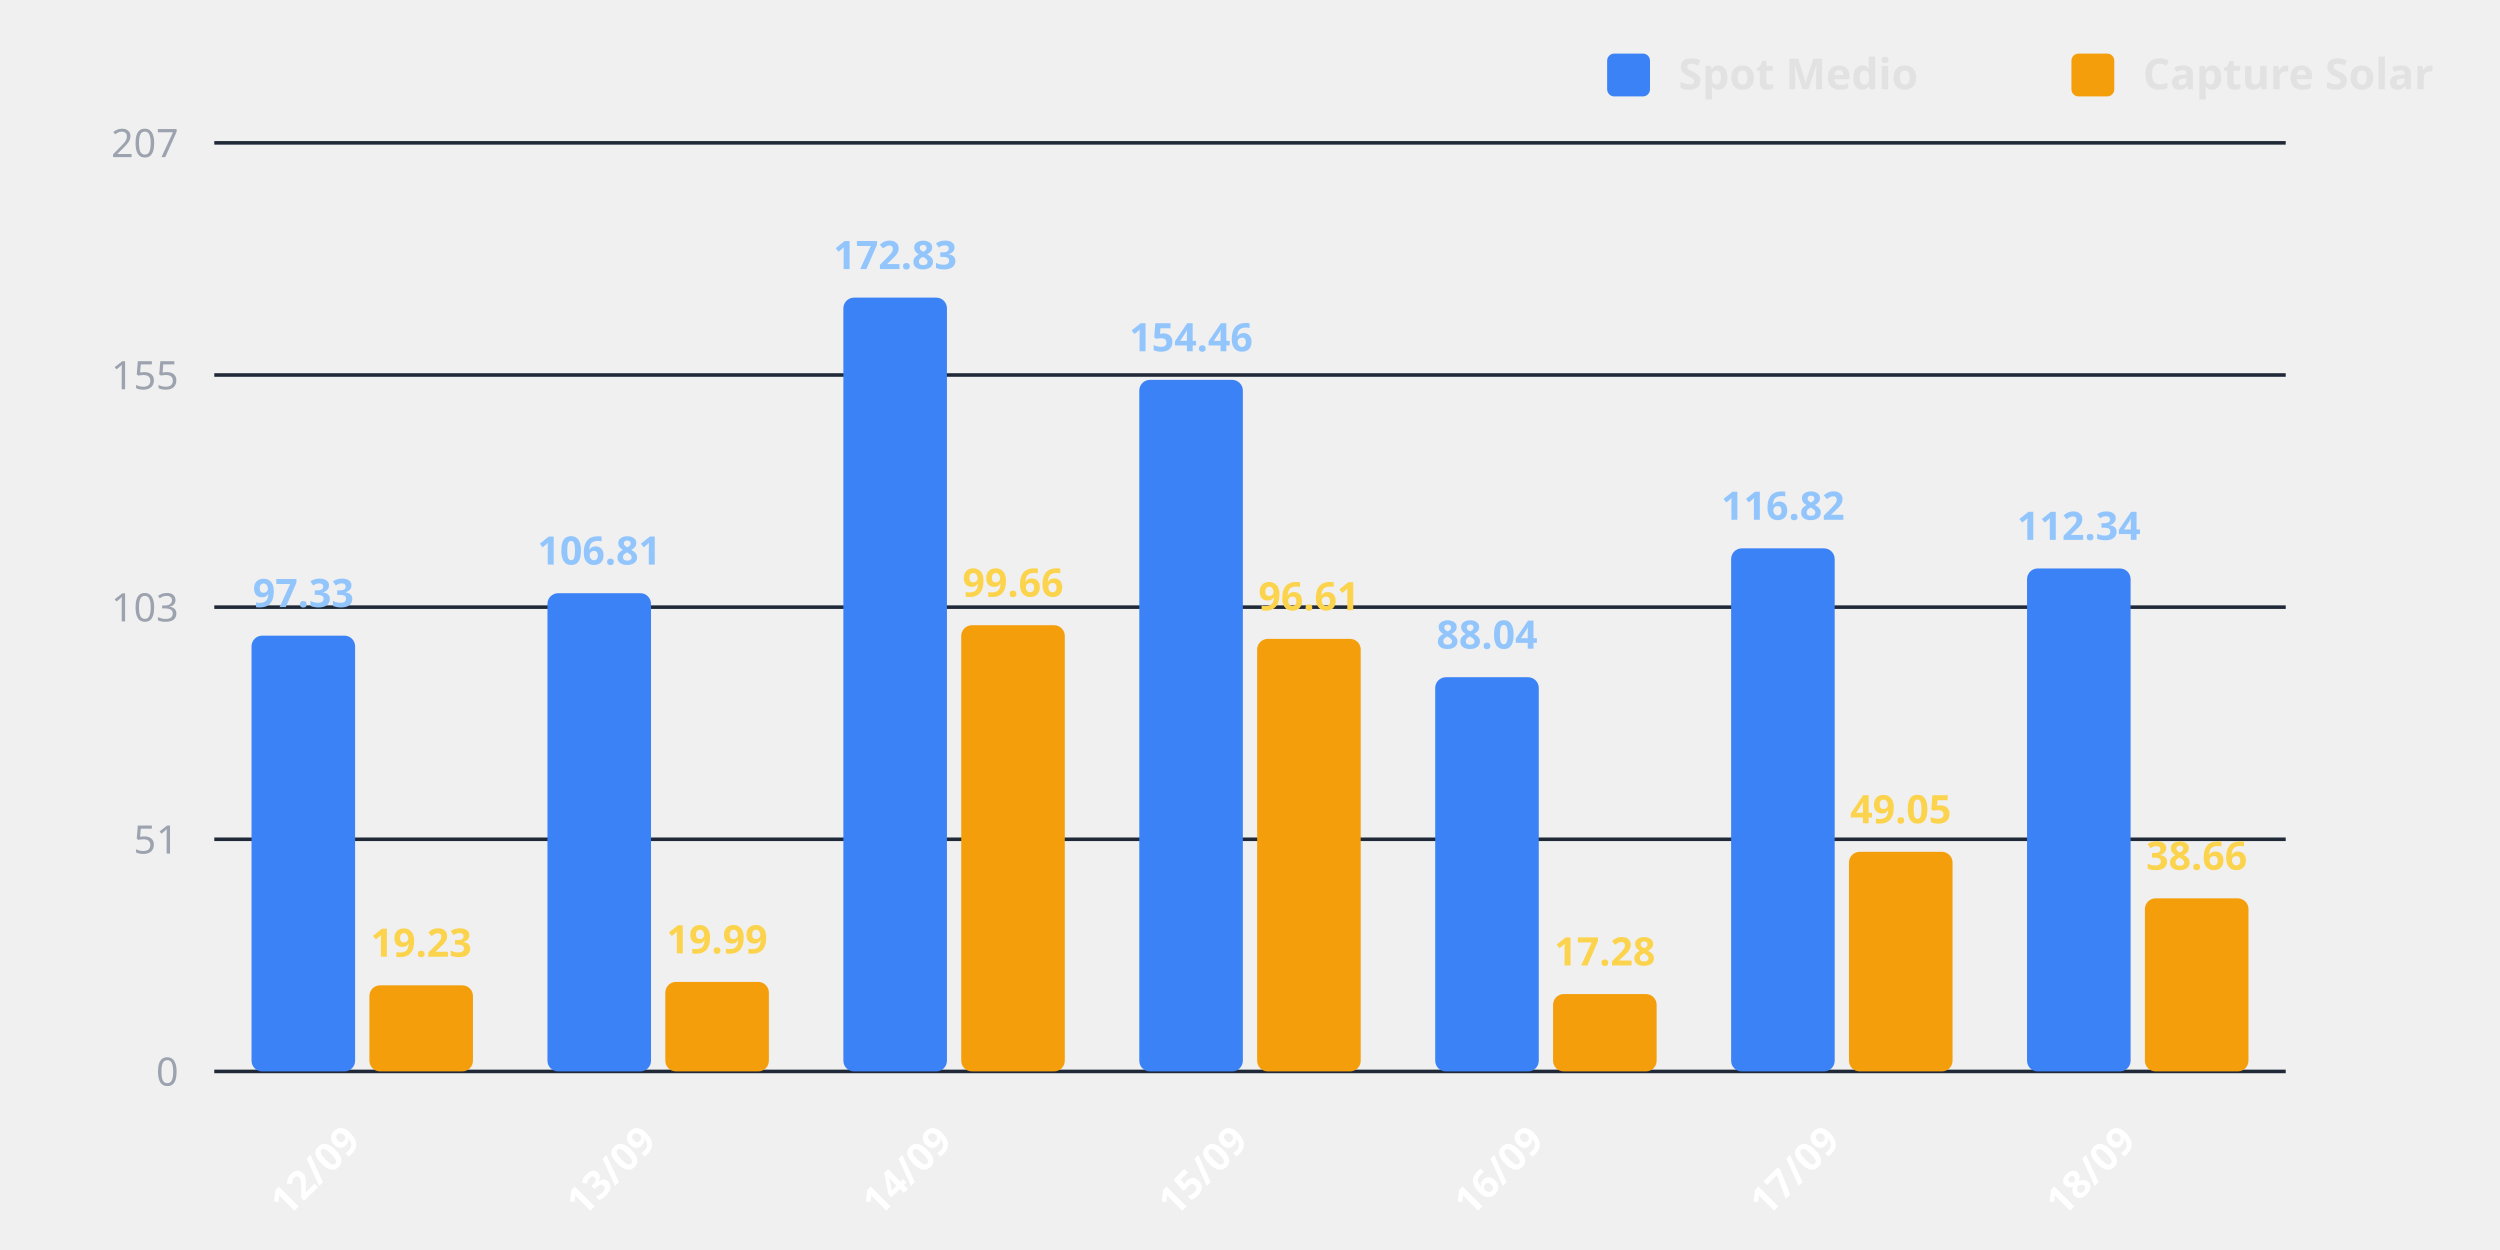
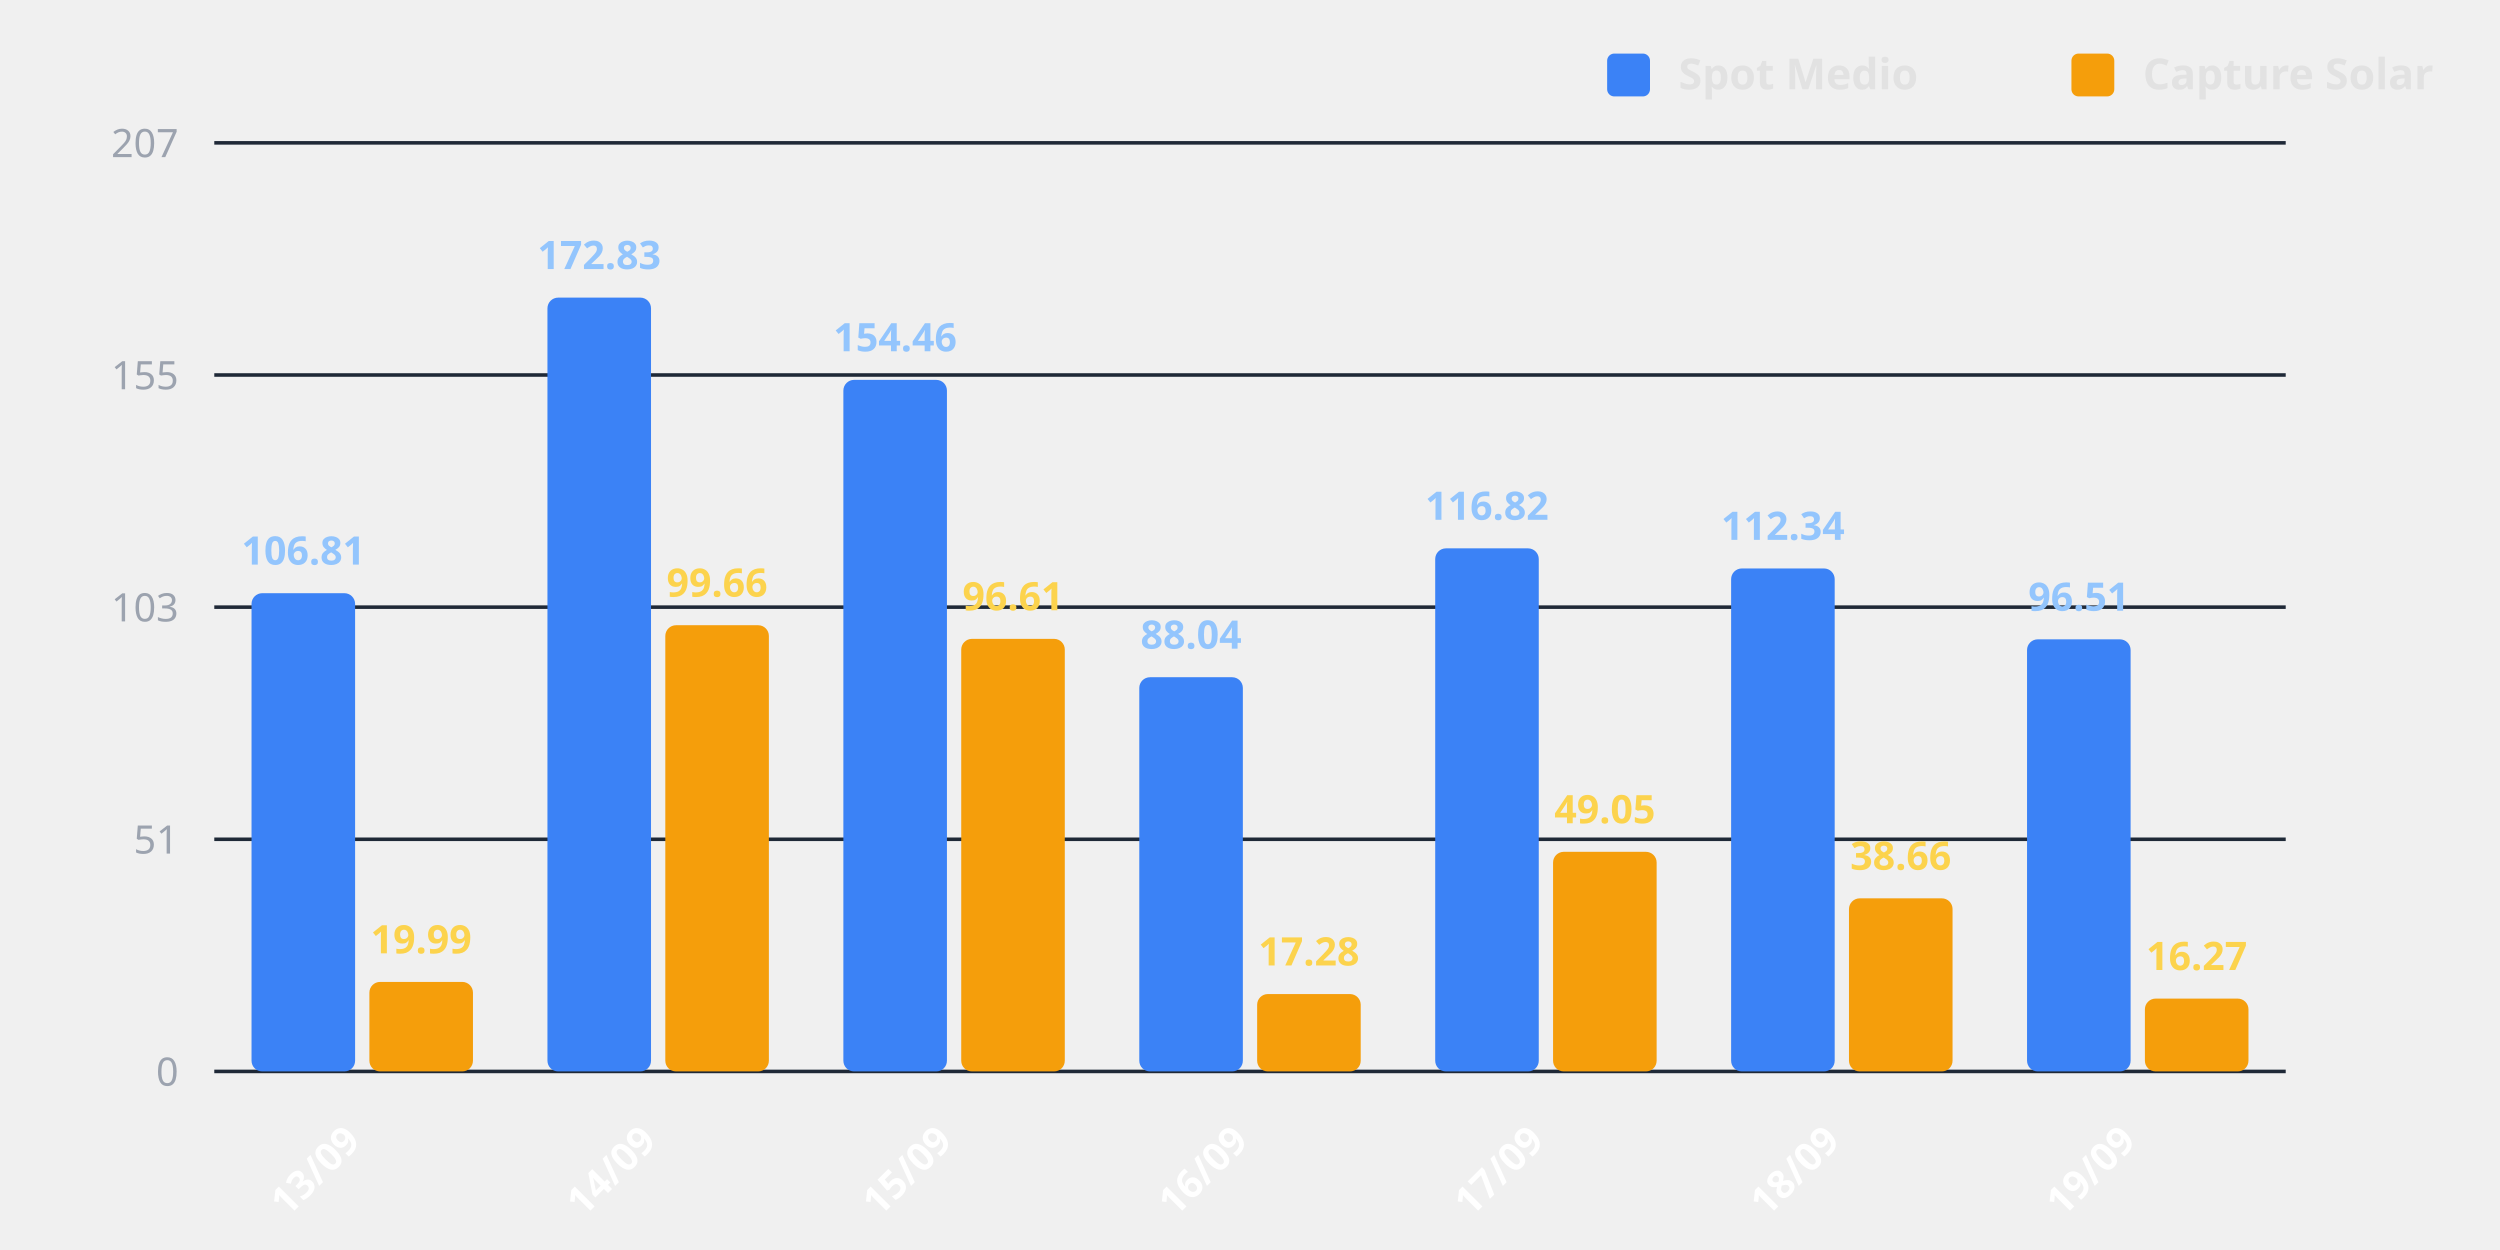
<svg xmlns="http://www.w3.org/2000/svg" viewBox="0 0 700 350" style="font-family: sans-serif; background-color: #0b0f19;">
  <rect x="450" y="15" width="12" height="12" fill="#3b82f6" rx="2" />
  <text x="470" y="25" font-size="12" fill="#e2e2e2" font-weight="bold">Spot Medio</text>
  <rect x="580" y="15" width="12" height="12" fill="#f59e0b" rx="2" />
  <text x="600" y="25" font-size="12" fill="#e2e2e2" font-weight="bold">Capture Solar</text>
  <line x1="60" y1="300.0" x2="640" y2="300.0" stroke="#1f2937" stroke-width="1" />
  <text x="50" y="304.0" text-anchor="end" font-size="11" fill="#9ca3af">0</text>
  <line x1="60" y1="235.0" x2="640" y2="235.0" stroke="#1f2937" stroke-width="1" />
  <text x="50" y="239.0" text-anchor="end" font-size="11" fill="#9ca3af">51</text>
  <line x1="60" y1="170.0" x2="640" y2="170.0" stroke="#1f2937" stroke-width="1" />
  <text x="50" y="174.0" text-anchor="end" font-size="11" fill="#9ca3af">103</text>
  <line x1="60" y1="105.0" x2="640" y2="105.0" stroke="#1f2937" stroke-width="1" />
  <text x="50" y="109.0" text-anchor="end" font-size="11" fill="#9ca3af">155</text>
  <line x1="60" y1="40.0" x2="640" y2="40.0" stroke="#1f2937" stroke-width="1" />
  <text x="50" y="44.0" text-anchor="end" font-size="11" fill="#9ca3af">207</text>
-   <text x="101.429" y="320" text-anchor="end" transform="rotate(-45, 101.4286, 320)" font-size="11" font-weight="bold" fill="#ffffff">12/09</text>
-   <rect x="70.429" y="177.979" width="29.0" height="122.021" fill="#3b82f6" rx="3" />
-   <text x="84.929" y="169.979" text-anchor="middle" font-size="11" font-weight="bold" fill="#93c5fd">97.33</text>
-   <rect x="103.429" y="275.889" width="29.0" height="24.111" fill="#f59e0b" rx="3" />
-   <text x="117.929" y="267.889" text-anchor="middle" font-size="11" font-weight="bold" fill="#fcd34d">19.23</text>
-   <text x="184.286" y="320" text-anchor="end" transform="rotate(-45, 184.2857, 320)" font-size="11" font-weight="bold" fill="#ffffff">13/09</text>
-   <rect x="153.286" y="166.092" width="29.0" height="133.908" fill="#3b82f6" rx="3" />
-   <text x="167.786" y="158.092" text-anchor="middle" font-size="11" font-weight="bold" fill="#93c5fd">106.81</text>
-   <rect x="186.286" y="274.934" width="29.0" height="25.066" fill="#f59e0b" rx="3" />
-   <text x="200.786" y="266.934" text-anchor="middle" font-size="11" font-weight="bold" fill="#fcd34d">19.99</text>
-   <text x="267.143" y="320" text-anchor="end" transform="rotate(-45, 267.1429, 320)" font-size="11" font-weight="bold" fill="#ffffff">14/09</text>
-   <rect x="236.143" y="83.333" width="29.0" height="216.667" fill="#3b82f6" rx="3" />
-   <text x="250.643" y="75.333" text-anchor="middle" font-size="11" font-weight="bold" fill="#93c5fd">172.83</text>
-   <rect x="269.143" y="175.063" width="29.0" height="124.937" fill="#f59e0b" rx="3" />
-   <text x="283.643" y="167.063" text-anchor="middle" font-size="11" font-weight="bold" fill="#fcd34d">99.66</text>
-   <text x="350.0" y="320" text-anchor="end" transform="rotate(-45, 350.0, 320)" font-size="11" font-weight="bold" fill="#ffffff">15/09</text>
-   <rect x="319.0" y="106.363" width="29.0" height="193.637" fill="#3b82f6" rx="3" />
-   <text x="333.5" y="98.363" text-anchor="middle" font-size="11" font-weight="bold" fill="#93c5fd">154.46</text>
-   <rect x="352.0" y="178.883" width="29.0" height="121.117" fill="#f59e0b" rx="3" />
-   <text x="366.5" y="170.883" text-anchor="middle" font-size="11" font-weight="bold" fill="#fcd34d">96.61</text>
-   <text x="432.857" y="320" text-anchor="end" transform="rotate(-45, 432.8571, 320)" font-size="11" font-weight="bold" fill="#ffffff">16/09</text>
-   <rect x="401.857" y="189.625" width="29.0" height="110.375" fill="#3b82f6" rx="3" />
-   <text x="416.357" y="181.625" text-anchor="middle" font-size="11" font-weight="bold" fill="#93c5fd">88.04</text>
-   <rect x="434.857" y="278.336" width="29.0" height="21.664" fill="#f59e0b" rx="3" />
-   <text x="449.357" y="270.336" text-anchor="middle" font-size="11" font-weight="bold" fill="#fcd34d">17.28</text>
-   <text x="515.714" y="320" text-anchor="end" transform="rotate(-45, 515.7143, 320)" font-size="11" font-weight="bold" fill="#ffffff">17/09</text>
-   <rect x="484.714" y="153.54" width="29.0" height="146.46" fill="#3b82f6" rx="3" />
-   <text x="499.214" y="145.54" text-anchor="middle" font-size="11" font-weight="bold" fill="#93c5fd">116.82</text>
-   <rect x="517.714" y="238.509" width="29.0" height="61.491" fill="#f59e0b" rx="3" />
-   <text x="532.214" y="230.509" text-anchor="middle" font-size="11" font-weight="bold" fill="#fcd34d">49.05</text>
-   <text x="598.571" y="320" text-anchor="end" transform="rotate(-45, 598.5714, 320)" font-size="11" font-weight="bold" fill="#ffffff">18/09</text>
-   <rect x="567.571" y="159.167" width="29.0" height="140.833" fill="#3b82f6" rx="3" />
-   <text x="582.071" y="151.167" text-anchor="middle" font-size="11" font-weight="bold" fill="#93c5fd">112.34</text>
-   <rect x="600.571" y="251.536" width="29.0" height="48.464" fill="#f59e0b" rx="3" />
-   <text x="615.071" y="243.536" text-anchor="middle" font-size="11" font-weight="bold" fill="#fcd34d">38.66</text>
+   <text x="101.429" y="320" text-anchor="end" transform="rotate(-45, 101.4286, 320)" font-size="11" font-weight="bold" fill="#ffffff">13/09</text>
+   <rect x="70.429" y="166.092" width="29.0" height="133.908" fill="#3b82f6" rx="3" />
+   <text x="84.929" y="158.092" text-anchor="middle" font-size="11" font-weight="bold" fill="#93c5fd">106.81</text>
+   <rect x="103.429" y="274.934" width="29.0" height="25.066" fill="#f59e0b" rx="3" />
+   <text x="117.929" y="266.934" text-anchor="middle" font-size="11" font-weight="bold" fill="#fcd34d">19.99</text>
+   <text x="184.286" y="320" text-anchor="end" transform="rotate(-45, 184.2857, 320)" font-size="11" font-weight="bold" fill="#ffffff">14/09</text>
+   <rect x="153.286" y="83.333" width="29.0" height="216.667" fill="#3b82f6" rx="3" />
+   <text x="167.786" y="75.333" text-anchor="middle" font-size="11" font-weight="bold" fill="#93c5fd">172.83</text>
+   <rect x="186.286" y="175.063" width="29.0" height="124.937" fill="#f59e0b" rx="3" />
+   <text x="200.786" y="167.063" text-anchor="middle" font-size="11" font-weight="bold" fill="#fcd34d">99.66</text>
+   <text x="267.143" y="320" text-anchor="end" transform="rotate(-45, 267.1429, 320)" font-size="11" font-weight="bold" fill="#ffffff">15/09</text>
+   <rect x="236.143" y="106.363" width="29.0" height="193.637" fill="#3b82f6" rx="3" />
+   <text x="250.643" y="98.363" text-anchor="middle" font-size="11" font-weight="bold" fill="#93c5fd">154.46</text>
+   <rect x="269.143" y="178.883" width="29.0" height="121.117" fill="#f59e0b" rx="3" />
+   <text x="283.643" y="170.883" text-anchor="middle" font-size="11" font-weight="bold" fill="#fcd34d">96.61</text>
+   <text x="350.0" y="320" text-anchor="end" transform="rotate(-45, 350.0, 320)" font-size="11" font-weight="bold" fill="#ffffff">16/09</text>
+   <rect x="319.0" y="189.625" width="29.0" height="110.375" fill="#3b82f6" rx="3" />
+   <text x="333.5" y="181.625" text-anchor="middle" font-size="11" font-weight="bold" fill="#93c5fd">88.04</text>
+   <rect x="352.0" y="278.336" width="29.0" height="21.664" fill="#f59e0b" rx="3" />
+   <text x="366.5" y="270.336" text-anchor="middle" font-size="11" font-weight="bold" fill="#fcd34d">17.28</text>
+   <text x="432.857" y="320" text-anchor="end" transform="rotate(-45, 432.8571, 320)" font-size="11" font-weight="bold" fill="#ffffff">17/09</text>
+   <rect x="401.857" y="153.54" width="29.0" height="146.46" fill="#3b82f6" rx="3" />
+   <text x="416.357" y="145.54" text-anchor="middle" font-size="11" font-weight="bold" fill="#93c5fd">116.82</text>
+   <rect x="434.857" y="238.509" width="29.0" height="61.491" fill="#f59e0b" rx="3" />
+   <text x="449.357" y="230.509" text-anchor="middle" font-size="11" font-weight="bold" fill="#fcd34d">49.05</text>
+   <text x="515.714" y="320" text-anchor="end" transform="rotate(-45, 515.7143, 320)" font-size="11" font-weight="bold" fill="#ffffff">18/09</text>
+   <rect x="484.714" y="159.167" width="29.0" height="140.833" fill="#3b82f6" rx="3" />
+   <text x="499.214" y="151.167" text-anchor="middle" font-size="11" font-weight="bold" fill="#93c5fd">112.34</text>
+   <rect x="517.714" y="251.536" width="29.0" height="48.464" fill="#f59e0b" rx="3" />
+   <text x="532.214" y="243.536" text-anchor="middle" font-size="11" font-weight="bold" fill="#fcd34d">38.66</text>
+   <text x="598.571" y="320" text-anchor="end" transform="rotate(-45, 598.5714, 320)" font-size="11" font-weight="bold" fill="#ffffff">19/09</text>
+   <rect x="567.571" y="179.013" width="29.0" height="120.987" fill="#3b82f6" rx="3" />
+   <text x="582.071" y="171.013" text-anchor="middle" font-size="11" font-weight="bold" fill="#93c5fd">96.51</text>
+   <rect x="600.571" y="279.608" width="29.0" height="20.392" fill="#f59e0b" rx="3" />
+   <text x="615.071" y="271.608" text-anchor="middle" font-size="11" font-weight="bold" fill="#fcd34d">16.27</text>
</svg>
